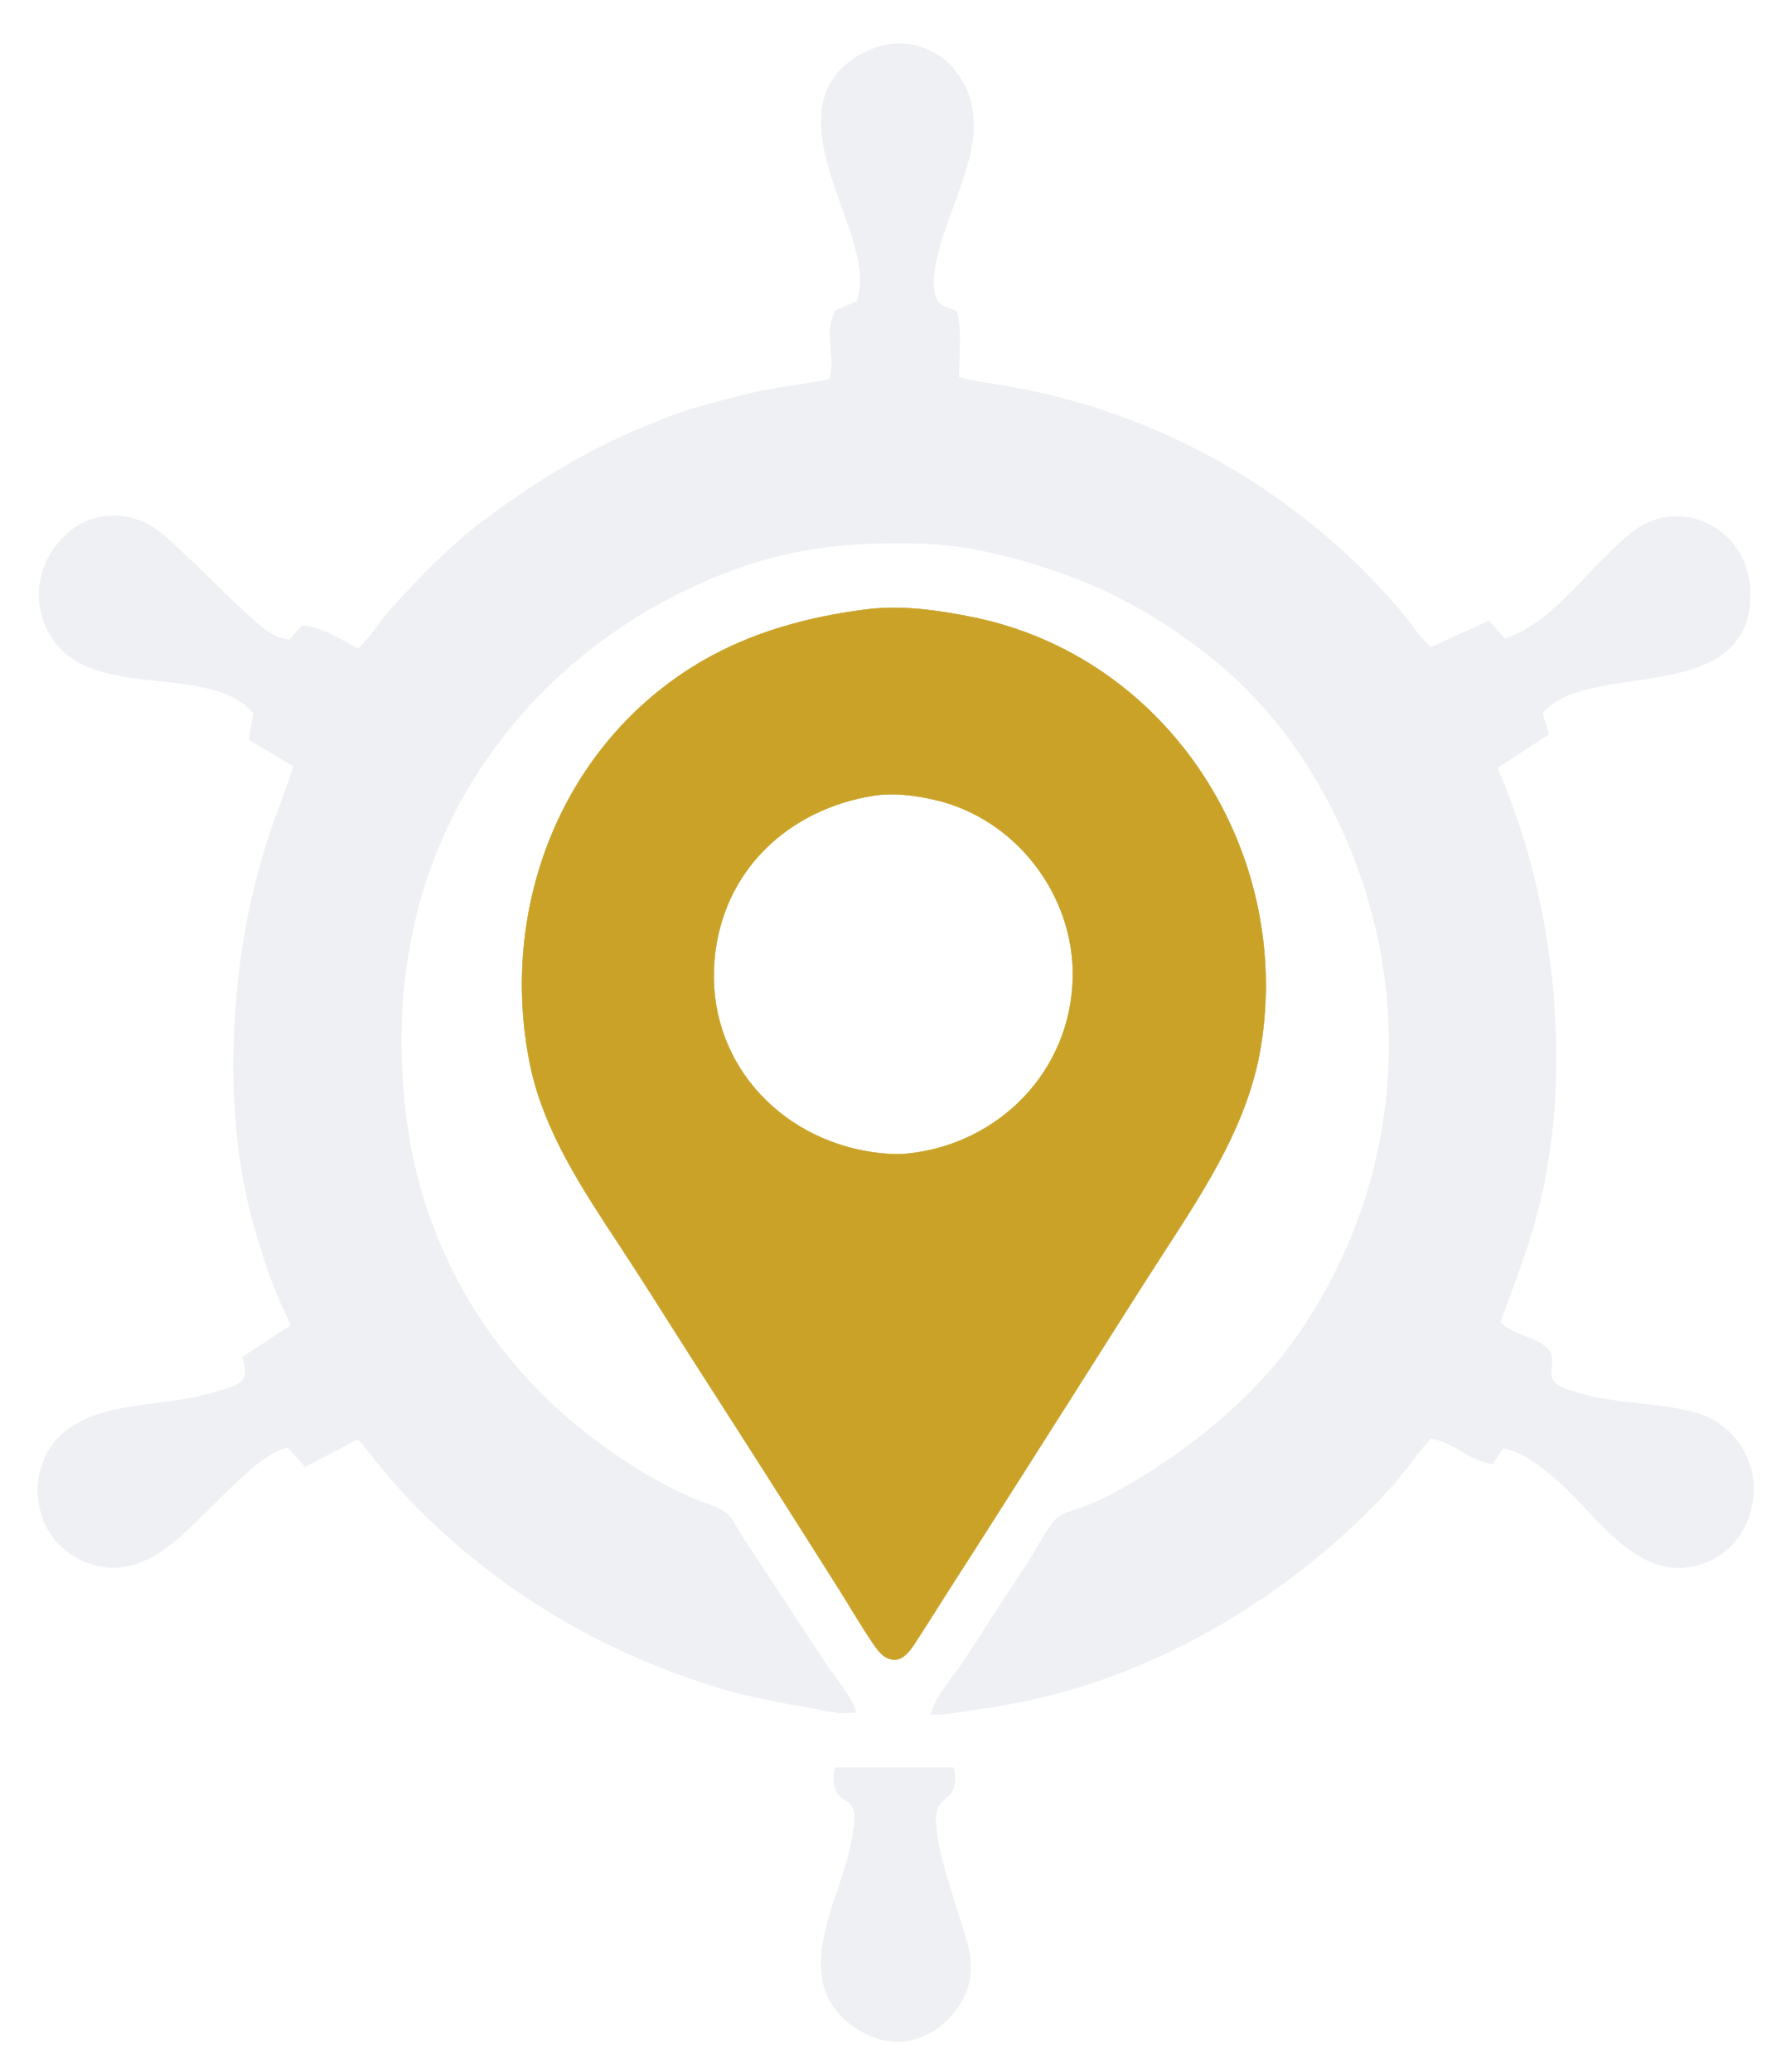
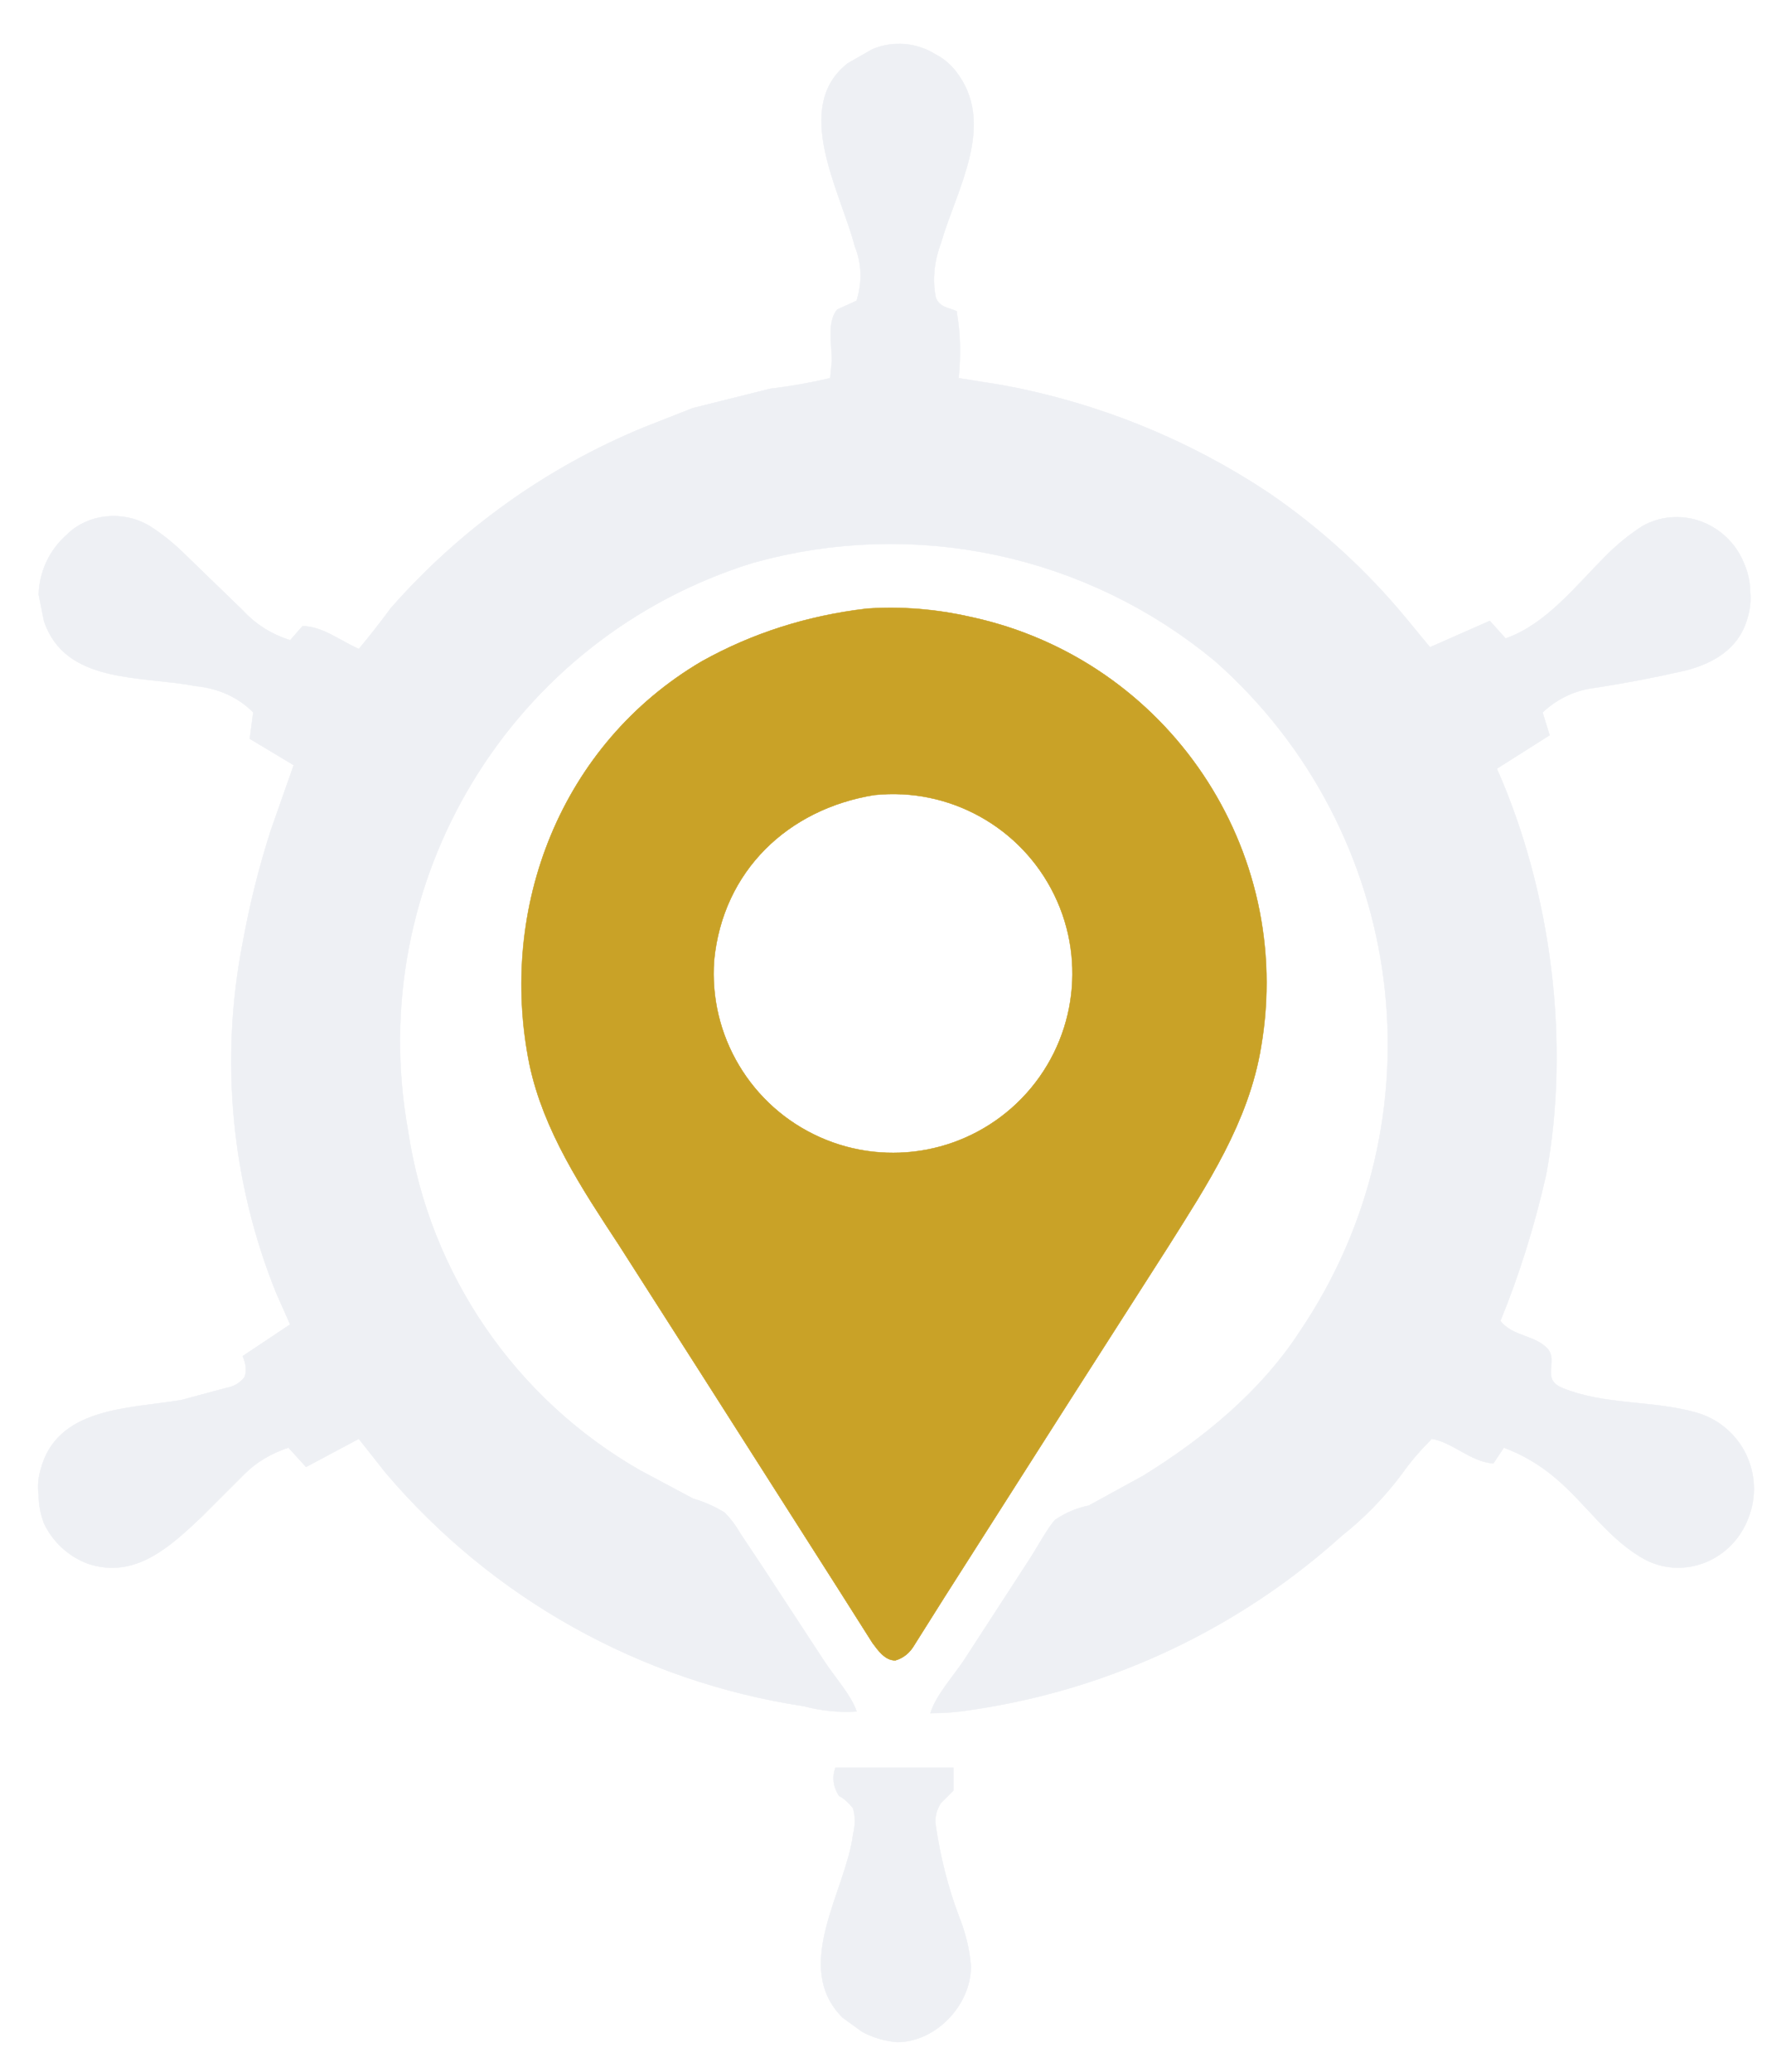
<svg xmlns="http://www.w3.org/2000/svg" width="1018" height="1178">
-   <path fill="#eef0f4" fill-rule="evenodd" stroke="#eef0f4" stroke-linejoin="round" stroke-width=".25" d="M544.13 177.5c2.82 11.99.89 24.8 1.02 37 8.22 2.41 16.86 3.28 25.29 4.75 12.03 2.09 24.22 4.66 36.01 7.84 40.41 10.9 79.83 28.81 114.37 52.56 22.46 15.44 44.07 33.38 62.64 53.39 5.28 5.7 10.63 11.49 15.45 17.58 4.71 5.97 8.98 12.3 14.59 17.5 11-5.05 22-10.11 33-15.17 3 3.41 6 6.82 9 10.22 23.69-7.84 40.64-30.46 57.94-47.23 6.41-6.22 12.75-12.98 20.64-17.35 19.79-10.98 44.37-2.9 55.29 16.6 3.58 6.39 5.51 14.02 5.69 21.31.13 5.45-.36 10.81-1.94 16.04-4.92 16.37-18.73 24.37-34.37 28.79-16.77 4.75-34.48 5.67-51.47 9.36-11.29 2.45-22.61 5.75-30.42 14.81 1.24 4 2.48 8 3.71 12-9.77 6.33-19.55 12.67-29.33 19 30.58 70.08 41.34 156.88 27.5 231.91-5.47 29.6-15.34 55.14-25.8 83.09 6.78 8.15 20.27 7.85 27.29 15.75 6.14 6.91-4.12 16.3 7.63 21.36 24.32 10.45 51.45 7.7 76.45 14.63 18.22 5.05 32.03 22.36 32.62 41.26.21 6.37-.88 12.92-3.05 18.91-8.48 23.46-35.74 34.85-58.13 23.35-20.83-10.69-34.18-31.45-51.68-46.3-8.88-7.54-17.91-14.85-29.57-17.19-2 3-4 6.01-6 9.01-12.86-1.66-22.29-12.77-35-14.46-6.07 6.29-11.02 13.8-16.59 20.56-10.31 12.5-21.98 24.19-34.05 34.99-46.43 41.58-102.88 73.87-163.3 89.78-15.51 4.08-31.09 6.9-47.04 9.08-7.64 1.04-15.51 2.96-23.25 2.27 2.68-10.59 13.12-21.43 19.09-30.67 12.29-19.03 24.56-38.07 37-57.01 3.65-5.56 10.69-19.2 14.9-23.05 4.9-4.47 12.89-5.66 18.87-8.19 10.54-4.45 20.97-10.19 30.67-16.24 34.37-21.43 66.7-48.7 89.6-82.45 66.6-98.13 66.7-223.44 3.13-322.92-13.87-21.71-31.7-41.98-51.67-58.35-27.2-22.29-56.86-39.4-90.17-50.85-23.56-8.1-50.28-14.87-75.19-15.77-32.82-1.17-66.53 1.09-97.81 11.25-93.44 30.32-168.21 104.98-191.38 201.48-9.48 39.49-10.41 80.64-4.41 120.78 5.41 36.22 18.55 71.72 38.21 102.85 23.75 37.62 56.23 67.9 94.06 91 9.4 5.74 19.45 10.94 29.5 15.46 5.9 2.65 12.89 4.05 18.27 7.73 4.39 3.01 6.5 8.42 9.26 12.75 3.87 6.07 7.9 12.06 11.85 18.08 12.02 18.32 24 36.67 36.08 54.95 5.54 8.38 14.8 18.66 17.57 28.17-9.53 1.59-19.96-1.61-29.35-3.18-17.94-3-35.66-6.63-53.02-12.11-57.81-18.21-110.9-48.38-155.34-89.69-10.5-9.76-20.65-20.22-29.83-31.23-5.27-6.33-10.16-13.01-15.66-19.16-10 5.25-20 10.49-30 15.74-3.33-3.71-6.67-7.42-10-11.12-9.19 2.55-17.55 9.35-24.51 15.73-8.17 7.5-16.06 15.22-23.96 23.05-17.91 17.77-37.64 36.71-65.1 27.02-4.23-1.5-8.02-3.76-11.61-6.42-5.51-4.07-10.11-9.77-12.86-16.07-2.3-5.31-3.4-10.64-3.87-16.38-.35-4.41.12-8.96 1.22-13.23 9.26-36.1 49.89-35.84 79.69-40.56 8.99-1.42 17.81-3.58 26.47-6.41 3.31-1.08 8.25-2.75 9.85-6.19 1.71-3.66-.22-8.11-.85-11.79 9.14-6 18.28-12 27.43-18-2.58-6.14-5.6-12.08-8.14-18.23-5.35-12.93-9.45-26.34-13.22-39.8-13.99-49.96-13.83-108.9-5.7-159.81 3.44-21.57 8.88-43.38 15.84-64.05 4.06-12.06 9.15-23.89 12.63-36.11-8.42-5-16.85-10-25.28-15l2.61-15c-8.36-10.07-21.21-13.49-33.58-15.74-30.16-5.48-73.61-1.04-85.84-37.04-1.57-4.61-2.59-9.32-2.61-14.22-.03-7.09 1.83-14.53 5.04-20.85 2.63-5.18 6.19-9.63 10.37-13.63 12.91-12.34 32.05-13.97 47.41-5.44 7.94 4.4 14.1 11.21 20.74 17.26 10.97 9.99 21.07 20.94 32.15 30.84 8.05 7.18 15.39 15.68 26.68 17.14 2.33-2.67 4.67-5.33 7-7.99 11.97.41 21.57 7.71 32 12.92 7.63-6.52 12.3-15.43 18.99-22.77 16-17.53 32.64-35.04 51.65-49.37 28.54-21.52 58.85-40.42 92.09-53.91 9.04-3.67 18.16-7.75 27.57-10.35 14.55-4.02 28.94-8.34 43.86-11.03 11.38-2.06 23.08-3.24 34.28-5.82.4-3.38.97-6.57.89-10-.22-8.5-2.95-22.1 2.67-29.26 3.87-1.58 7.74-3.16 11.62-4.74 3.58-10.41 1.6-21.59-1.2-31.96-8.3-30.7-36.1-78.04-3.71-103.86 4.3-3.44 8.97-5.89 14.06-7.92 6.23-2.49 12.48-3.47 19.23-2.75 5.79.61 11.42 2.67 16.49 5.5 4.17 2.33 7.69 5.61 10.69 9.3 24.59 30.22 1.08 66.99-7.9 98.56-2.62 9.2-5.79 21.58-2.66 31.02 1.85 5.57 8.11 5.17 12.01 8.11Zm-1.93 827.52c.8 4.52 1.29 8.71-.66 13.03-1.36 3.02-4.25 4.31-6.35 6.64-3.26 3.63-3.5 9.2-3.01 13.8 1.87 17.55 7.91 34.07 13.07 50.84 2.89 9.41 6.58 19.2 6.64 29.17.14 21.97-20.31 42.43-42.39 42.28-6.67-.05-13.4-2.45-19.21-5.56-4.24-2.27-8.13-5.07-11.51-8.49-28.35-28.61 1.98-71.91 6.16-104.23.59-4.61 2.05-10.44-.07-14.84-1.66-3.44-5.52-4.41-7.89-7.14-3.67-4.22-3.23-10.43-2.09-15.5z" />
-   <path fill="#c9a227" fill-rule="evenodd" stroke="#c9a227" stroke-linejoin="round" stroke-width=".25" d="M492.8 346.45c19.83-2.5 40.38.48 59.76 4.36 111.93 22.44 182.6 133.58 164.2 244.6-6.99 42.25-30.31 78.44-53.17 113.7-18.38 28.36-36.32 57.02-54.46 85.55-23.95 37.69-47.88 75.42-72 112.99-5.87 9.14-11.54 18.42-17.54 27.46-2.5 3.75-6.01 8.44-11.02 8.46-6 .03-9.73-5.51-12.7-9.91-6.5-9.62-12.3-19.68-18.49-29.5-26.13-41.44-52.49-82.8-78.99-124-15.41-23.96-30.4-48.17-46.05-71.96-20.88-31.74-43.25-65.11-50.97-102.96-18.12-88.77 17.91-182.49 97.3-229.07 28.72-16.85 61.36-25.6 94.13-29.72Zm3.89 105.9c-48.63 7.71-86.07 42.72-90.48 93.15-4.95 56.52 35.73 101.85 90.27 109.64 6.46.92 13.44 1.41 20 .7 52.02-5.64 92.55-47.31 93.46-100.34.8-46.91-32.59-90.19-78.29-100.73-11.22-2.59-23.41-4.25-34.96-2.42Z" />
+   <path fill="#eef0f4" fill-rule="evenodd" stroke="#eef0f4" stroke-linejoin="round" stroke-width=".25" d="M544 178q3 17 1 37l25 4a406 406 0 0 1 151 61 377 377 0 0 1 78 71l14 17 34-15 9 10c23-8 40-30 57-47q10-10 21-17c20-11 44-3 55 16q6 11 6 21 1 8-2 17c-5 16-19 24-34 28q-26 6-52 10-17 2-30 14l4 13-30 19c31 70 42 156 28 231q-10 44-26 83c7 9 20 8 27 16 6 7-4 17 8 22 24 10 51 7 76 14a45 45 0 0 1 30 60c-9 24-36 35-58 24-21-11-34-32-52-47q-13-11-29-17l-6 9c-13-1-23-12-35-14q-10 10-17 20-15 20-34 35a401 401 0 0 1-210 99q-12 2-24 2c3-10 13-21 19-30l37-57c4-6 11-19 15-23q9-6 19-8l31-17c34-21 67-48 89-82a291 291 0 0 0-48-381 289 289 0 0 0-263-56 285 285 0 0 0-196 323 268 268 0 0 0 132 193l30 16q10 3 18 8 5 5 9 12l12 18 36 55c6 9 15 19 18 28q-15 1-30-3a388 388 0 0 1-238-133l-15-19-30 16-10-11q-15 5-25 15l-24 24c-18 17-38 36-65 27a45 45 0 0 1-25-23q-3-8-3-16-1-7 1-14c9-36 50-35 80-40l26-7q6-1 10-6 2-5-1-12l27-18-8-18a352 352 0 0 1-19-199q6-33 16-64l13-37-25-15 2-15q-13-13-33-15c-31-6-74-1-86-37l-3-15a47 47 0 0 1 16-34c12-12 32-14 47-5q11 7 21 17l32 31q11 12 27 17l7-8c11 0 21 8 32 13q10-12 18-23a388 388 0 0 1 144-103l28-11 44-11q17-2 34-6l1-10c0-8-3-22 3-29l11-5q5-16-1-31c-8-31-36-79-4-104l14-8a39 39 0 0 1 36 3q6 3 11 9c24 30 1 67-8 98q-6 16-3 31c2 6 8 6 12 8Zm-2 827v13l-7 7q-4 6-3 13 4 27 13 51 6 15 7 29c0 22-20 43-42 43q-11-1-20-6l-11-8c-29-29 2-72 6-104q2-8 0-15-4-5-8-7-5-8-2-16z" />
+   <path fill="#c9a227" fill-rule="evenodd" stroke="#c9a227" stroke-linejoin="round" stroke-width=".25" d="M493 346q30-2 60 5a213 213 0 0 1 164 244c-7 43-31 79-53 114l-55 86-72 113-17 27q-4 7-11 9c-6 0-10-6-13-10l-19-30-79-124-46-72c-21-32-43-65-51-103-18-89 18-182 98-229q43-24 94-30Zm4 106c-49 8-86 43-91 94a102 102 0 1 0 91-94Z" />
</svg>
